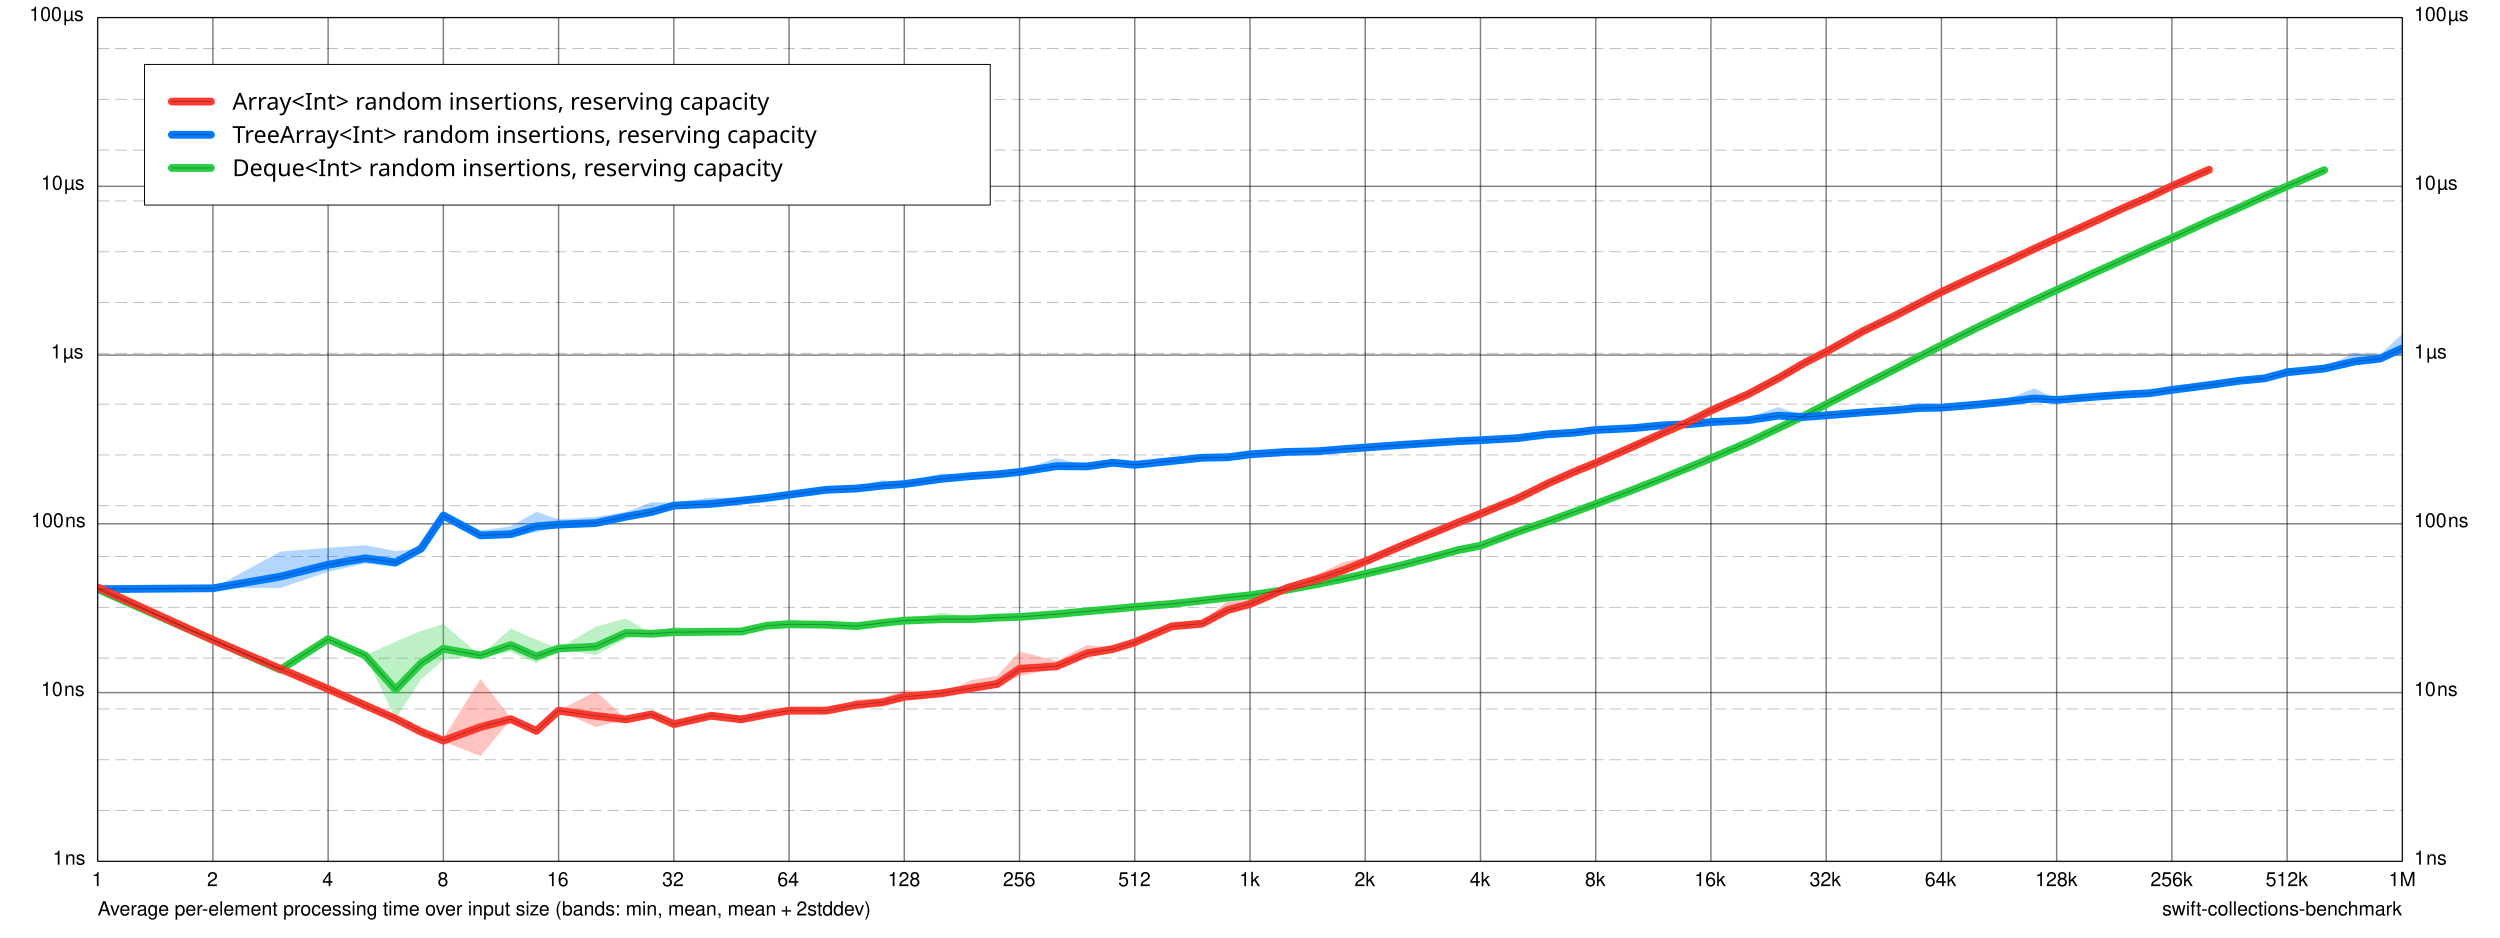
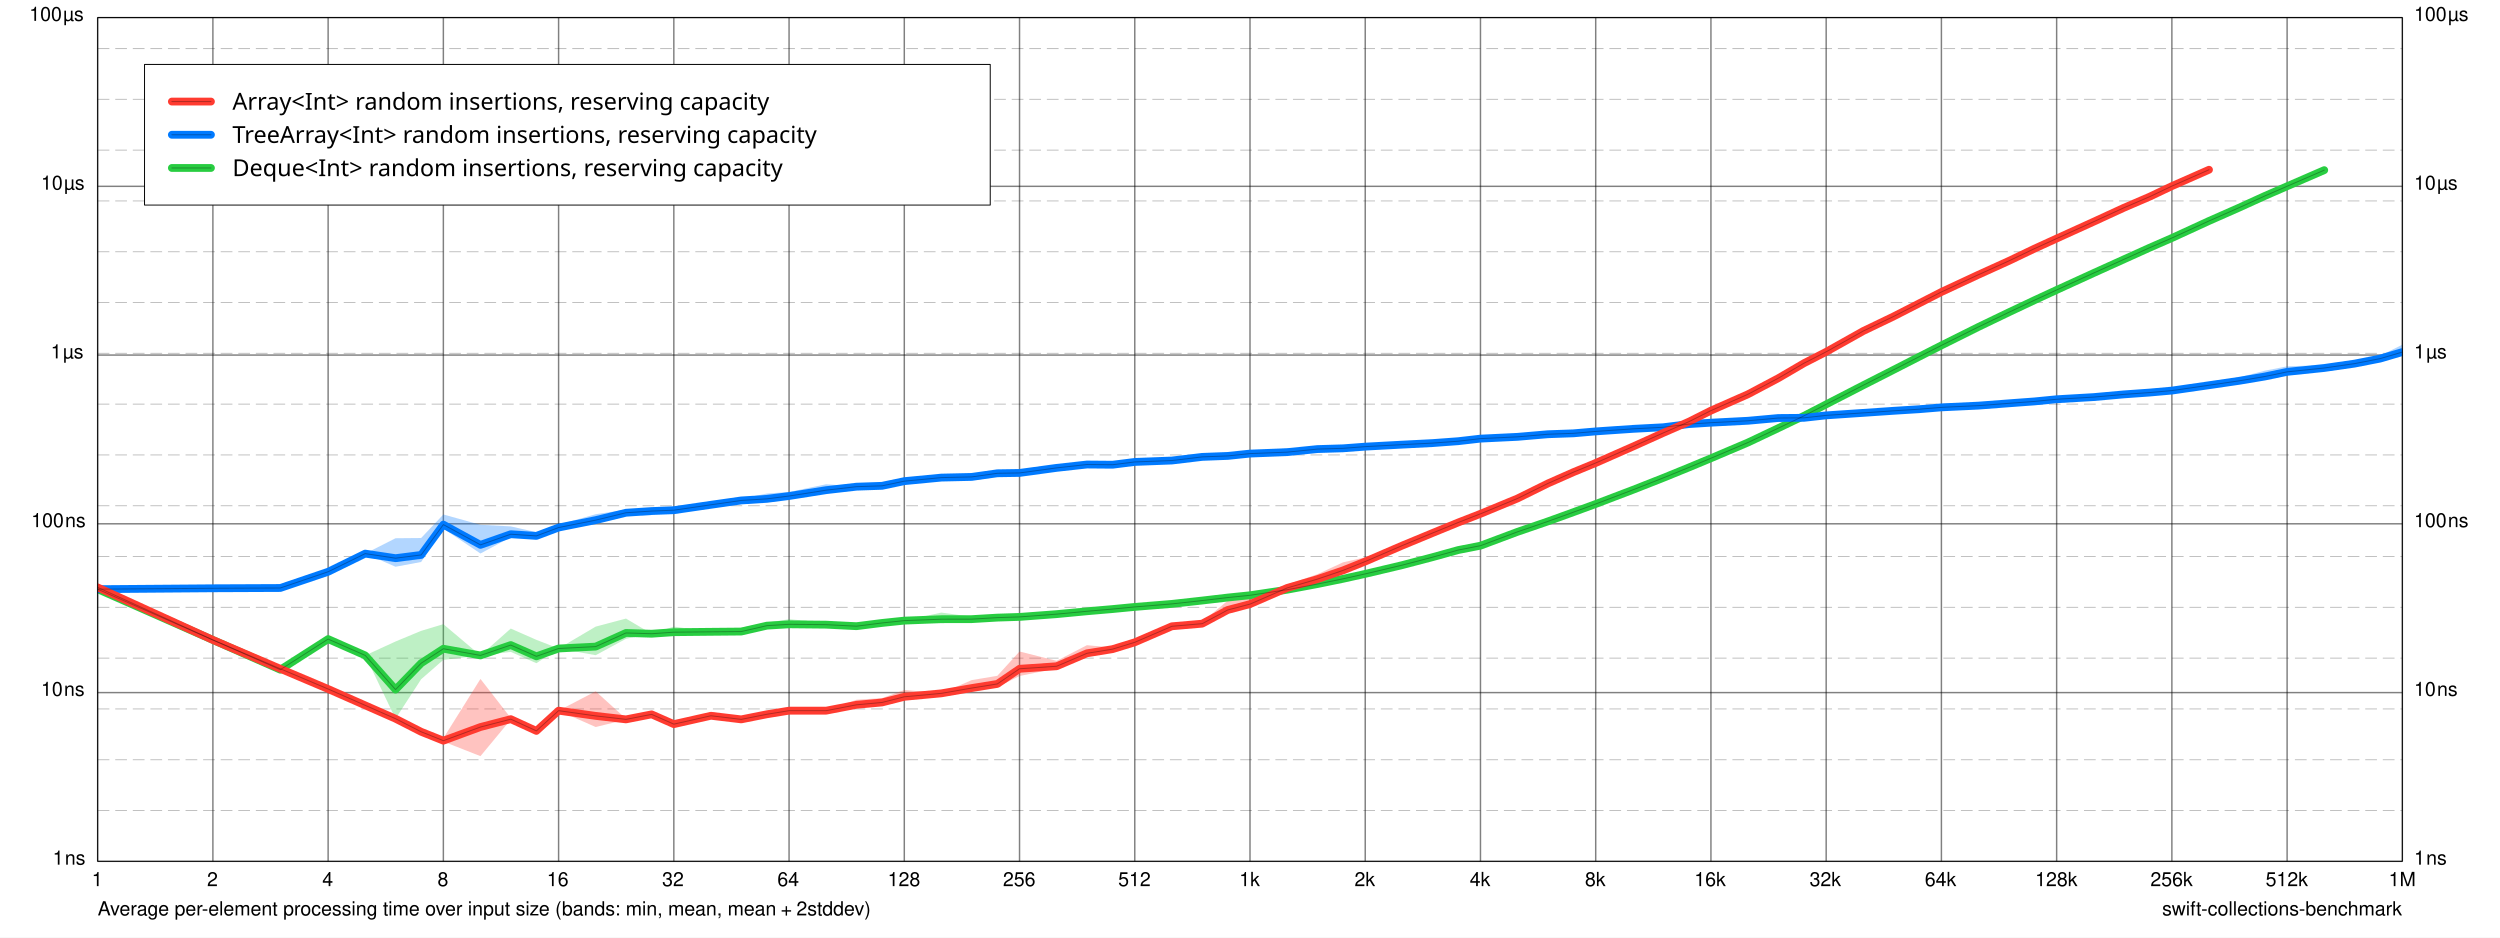
<svg xmlns="http://www.w3.org/2000/svg" xmlns:xlink="http://www.w3.org/1999/xlink" width="1280.0px" height="480.0px" viewBox="0.0 0.0 1280.0 480.0" version="1.1">
  <path d="M 0 0 L 0 480 L 1280 480 L 1280 0 z" fill="#FFFFFF" fill-opacity="1.0" stroke="none" />
  <text x="50" y="468.7" font-family="Helvetica" font-size="10" font-weight="normal" font-style="normal" fill="#000000" fill-opacity="1">Average per-element processing time over input size (bands: min, mean, mean + 2stddev)</text>
  <a xlink:href="https://github.com/apple/swift-collections-benchmark">
    <text x="1107" y="468.7" font-family="Helvetica" font-size="10" font-weight="normal" font-style="normal" fill="#000000" fill-opacity="1">swift-collections-benchmark</text>
  </a>
  <path d="M 50 9 L 50 441" fill="none" stroke-width="0.75" stroke="#000000" stroke-opacity="0.498" stroke-linecap="butt" stroke-linejoin="round" />
  <text x="47" y="453.7" font-family="Helvetica" font-size="10" font-weight="normal" font-style="normal" fill="#000000" fill-opacity="1">1</text>
  <path d="M 109 9 L 109 441" fill="none" stroke-width="0.75" stroke="#000000" stroke-opacity="0.498" stroke-linecap="butt" stroke-linejoin="round" />
  <text x="106" y="453.7" font-family="Helvetica" font-size="10" font-weight="normal" font-style="normal" fill="#000000" fill-opacity="1">2</text>
  <path d="M 168 9 L 168 441" fill="none" stroke-width="0.75" stroke="#000000" stroke-opacity="0.498" stroke-linecap="butt" stroke-linejoin="round" />
  <text x="165" y="453.7" font-family="Helvetica" font-size="10" font-weight="normal" font-style="normal" fill="#000000" fill-opacity="1">4</text>
  <path d="M 227 9 L 227 441" fill="none" stroke-width="0.75" stroke="#000000" stroke-opacity="0.498" stroke-linecap="butt" stroke-linejoin="round" />
  <text x="224" y="453.7" font-family="Helvetica" font-size="10" font-weight="normal" font-style="normal" fill="#000000" fill-opacity="1">8</text>
  <path d="M 286 9 L 286 441" fill="none" stroke-width="0.75" stroke="#000000" stroke-opacity="0.498" stroke-linecap="butt" stroke-linejoin="round" />
  <text x="280" y="453.7" font-family="Helvetica" font-size="10" font-weight="normal" font-style="normal" fill="#000000" fill-opacity="1">16</text>
  <path d="M 345 9 L 345 441" fill="none" stroke-width="0.75" stroke="#000000" stroke-opacity="0.498" stroke-linecap="butt" stroke-linejoin="round" />
  <text x="339" y="453.7" font-family="Helvetica" font-size="10" font-weight="normal" font-style="normal" fill="#000000" fill-opacity="1">32</text>
  <path d="M 404 9 L 404 441" fill="none" stroke-width="0.75" stroke="#000000" stroke-opacity="0.498" stroke-linecap="butt" stroke-linejoin="round" />
  <text x="398" y="453.7" font-family="Helvetica" font-size="10" font-weight="normal" font-style="normal" fill="#000000" fill-opacity="1">64</text>
  <path d="M 463 9 L 463 441" fill="none" stroke-width="0.75" stroke="#000000" stroke-opacity="0.498" stroke-linecap="butt" stroke-linejoin="round" />
  <text x="454.5" y="453.7" font-family="Helvetica" font-size="10" font-weight="normal" font-style="normal" fill="#000000" fill-opacity="1">128</text>
  <path d="M 522 9 L 522 441" fill="none" stroke-width="0.75" stroke="#000000" stroke-opacity="0.498" stroke-linecap="butt" stroke-linejoin="round" />
  <text x="513.5" y="453.7" font-family="Helvetica" font-size="10" font-weight="normal" font-style="normal" fill="#000000" fill-opacity="1">256</text>
  <path d="M 581 9 L 581 441" fill="none" stroke-width="0.75" stroke="#000000" stroke-opacity="0.498" stroke-linecap="butt" stroke-linejoin="round" />
  <text x="572.5" y="453.7" font-family="Helvetica" font-size="10" font-weight="normal" font-style="normal" fill="#000000" fill-opacity="1">512</text>
  <path d="M 640 9 L 640 441" fill="none" stroke-width="0.75" stroke="#000000" stroke-opacity="0.498" stroke-linecap="butt" stroke-linejoin="round" />
  <text x="634.5" y="453.7" font-family="Helvetica" font-size="10" font-weight="normal" font-style="normal" fill="#000000" fill-opacity="1">1k</text>
  <path d="M 699 9 L 699 441" fill="none" stroke-width="0.75" stroke="#000000" stroke-opacity="0.498" stroke-linecap="butt" stroke-linejoin="round" />
  <text x="693.5" y="453.7" font-family="Helvetica" font-size="10" font-weight="normal" font-style="normal" fill="#000000" fill-opacity="1">2k</text>
  <path d="M 758 9 L 758 441" fill="none" stroke-width="0.75" stroke="#000000" stroke-opacity="0.498" stroke-linecap="butt" stroke-linejoin="round" />
  <text x="752.5" y="453.7" font-family="Helvetica" font-size="10" font-weight="normal" font-style="normal" fill="#000000" fill-opacity="1">4k</text>
  <path d="M 817 9 L 817 441" fill="none" stroke-width="0.75" stroke="#000000" stroke-opacity="0.498" stroke-linecap="butt" stroke-linejoin="round" />
  <text x="811.5" y="453.7" font-family="Helvetica" font-size="10" font-weight="normal" font-style="normal" fill="#000000" fill-opacity="1">8k</text>
  <path d="M 876 9 L 876 441" fill="none" stroke-width="0.75" stroke="#000000" stroke-opacity="0.498" stroke-linecap="butt" stroke-linejoin="round" />
  <text x="867.5" y="453.7" font-family="Helvetica" font-size="10" font-weight="normal" font-style="normal" fill="#000000" fill-opacity="1">16k</text>
  <path d="M 935 9 L 935 441" fill="none" stroke-width="0.75" stroke="#000000" stroke-opacity="0.498" stroke-linecap="butt" stroke-linejoin="round" />
  <text x="926.5" y="453.7" font-family="Helvetica" font-size="10" font-weight="normal" font-style="normal" fill="#000000" fill-opacity="1">32k</text>
  <path d="M 994 9 L 994 441" fill="none" stroke-width="0.75" stroke="#000000" stroke-opacity="0.498" stroke-linecap="butt" stroke-linejoin="round" />
  <text x="985.5" y="453.7" font-family="Helvetica" font-size="10" font-weight="normal" font-style="normal" fill="#000000" fill-opacity="1">64k</text>
  <path d="M 1053 9 L 1053 441" fill="none" stroke-width="0.75" stroke="#000000" stroke-opacity="0.498" stroke-linecap="butt" stroke-linejoin="round" />
  <text x="1042" y="453.7" font-family="Helvetica" font-size="10" font-weight="normal" font-style="normal" fill="#000000" fill-opacity="1">128k</text>
  <path d="M 1112 9 L 1112 441" fill="none" stroke-width="0.75" stroke="#000000" stroke-opacity="0.498" stroke-linecap="butt" stroke-linejoin="round" />
  <text x="1101" y="453.7" font-family="Helvetica" font-size="10" font-weight="normal" font-style="normal" fill="#000000" fill-opacity="1">256k</text>
  <path d="M 1171 9 L 1171 441" fill="none" stroke-width="0.75" stroke="#000000" stroke-opacity="0.498" stroke-linecap="butt" stroke-linejoin="round" />
  <text x="1160" y="453.7" font-family="Helvetica" font-size="10" font-weight="normal" font-style="normal" fill="#000000" fill-opacity="1">512k</text>
  <path d="M 1230 9 L 1230 441" fill="none" stroke-width="0.75" stroke="#000000" stroke-opacity="0.498" stroke-linecap="butt" stroke-linejoin="round" />
  <text x="1223" y="453.7" font-family="Helvetica" font-size="10" font-weight="normal" font-style="normal" fill="#000000" fill-opacity="1">1M</text>
  <path d="M 50 441 L 1230 441" fill="none" stroke-width="0.75" stroke="#000000" stroke-opacity="0.498" stroke-linecap="butt" stroke-linejoin="round" />
  <text x="27" y="442.7" font-family="Helvetica" font-size="10" font-weight="normal" font-style="normal" fill="#000000" fill-opacity="1">1 ns</text>
  <text x="1236" y="442.7" font-family="Helvetica" font-size="10" font-weight="normal" font-style="normal" fill="#000000" fill-opacity="1">1 ns</text>
  <path d="M 50 354.6 L 1230 354.6" fill="none" stroke-width="0.75" stroke="#000000" stroke-opacity="0.498" stroke-linecap="butt" stroke-linejoin="round" />
  <text x="21" y="356.3" font-family="Helvetica" font-size="10" font-weight="normal" font-style="normal" fill="#000000" fill-opacity="1">10 ns</text>
  <text x="1236" y="356.3" font-family="Helvetica" font-size="10" font-weight="normal" font-style="normal" fill="#000000" fill-opacity="1">10 ns</text>
  <path d="M 50 268.2 L 1230 268.2" fill="none" stroke-width="0.75" stroke="#000000" stroke-opacity="0.498" stroke-linecap="butt" stroke-linejoin="round" />
  <text x="16" y="269.9" font-family="Helvetica" font-size="10" font-weight="normal" font-style="normal" fill="#000000" fill-opacity="1">100 ns</text>
  <text x="1236" y="269.9" font-family="Helvetica" font-size="10" font-weight="normal" font-style="normal" fill="#000000" fill-opacity="1">100 ns</text>
  <path d="M 50 181.8 L 1230 181.8" fill="none" stroke-width="0.75" stroke="#000000" stroke-opacity="0.498" stroke-linecap="butt" stroke-linejoin="round" />
  <text x="26" y="183.5" font-family="Helvetica" font-size="10" font-weight="normal" font-style="normal" fill="#000000" fill-opacity="1">1 µs</text>
  <text x="1236" y="183.5" font-family="Helvetica" font-size="10" font-weight="normal" font-style="normal" fill="#000000" fill-opacity="1">1 µs</text>
  <path d="M 50 95.4 L 1230 95.4" fill="none" stroke-width="0.75" stroke="#000000" stroke-opacity="0.498" stroke-linecap="butt" stroke-linejoin="round" />
  <text x="21" y="97.1" font-family="Helvetica" font-size="10" font-weight="normal" font-style="normal" fill="#000000" fill-opacity="1">10 µs</text>
  <text x="1236" y="97.1" font-family="Helvetica" font-size="10" font-weight="normal" font-style="normal" fill="#000000" fill-opacity="1">10 µs</text>
  <path d="M 50 9 L 1230 9" fill="none" stroke-width="0.75" stroke="#000000" stroke-opacity="0.498" stroke-linecap="butt" stroke-linejoin="round" />
  <text x="15" y="10.7" font-family="Helvetica" font-size="10" font-weight="normal" font-style="normal" fill="#000000" fill-opacity="1">100 µs</text>
  <text x="1236" y="10.7" font-family="Helvetica" font-size="10" font-weight="normal" font-style="normal" fill="#000000" fill-opacity="1">100 µs</text>
  <path d="M 50 414.99 L 1230 414.99" fill="none" stroke-width="0.5" stroke="#000000" stroke-opacity="0.259" stroke-linecap="butt" stroke-linejoin="round" stroke-dasharray="6 3" stroke-dashoffset="0" />
  <path d="M 50 388.98 L 1230 388.98" fill="none" stroke-width="0.5" stroke="#000000" stroke-opacity="0.259" stroke-linecap="butt" stroke-linejoin="round" stroke-dasharray="6 3" stroke-dashoffset="0" />
  <path d="M 50 362.97 L 1230 362.97" fill="none" stroke-width="0.5" stroke="#000000" stroke-opacity="0.259" stroke-linecap="butt" stroke-linejoin="round" stroke-dasharray="6 3" stroke-dashoffset="0" />
  <path d="M 50 336.96 L 1230 336.96" fill="none" stroke-width="0.5" stroke="#000000" stroke-opacity="0.259" stroke-linecap="butt" stroke-linejoin="round" stroke-dasharray="6 3" stroke-dashoffset="0" />
  <path d="M 50 310.96 L 1230 310.96" fill="none" stroke-width="0.5" stroke="#000000" stroke-opacity="0.259" stroke-linecap="butt" stroke-linejoin="round" stroke-dasharray="6 3" stroke-dashoffset="0" />
  <path d="M 50 284.95 L 1230 284.95" fill="none" stroke-width="0.5" stroke="#000000" stroke-opacity="0.259" stroke-linecap="butt" stroke-linejoin="round" stroke-dasharray="6 3" stroke-dashoffset="0" />
  <path d="M 50 258.94 L 1230 258.94" fill="none" stroke-width="0.5" stroke="#000000" stroke-opacity="0.259" stroke-linecap="butt" stroke-linejoin="round" stroke-dasharray="6 3" stroke-dashoffset="0" />
  <path d="M 50 232.93 L 1230 232.93" fill="none" stroke-width="0.5" stroke="#000000" stroke-opacity="0.259" stroke-linecap="butt" stroke-linejoin="round" stroke-dasharray="6 3" stroke-dashoffset="0" />
  <path d="M 50 206.92 L 1230 206.92" fill="none" stroke-width="0.5" stroke="#000000" stroke-opacity="0.259" stroke-linecap="butt" stroke-linejoin="round" stroke-dasharray="6 3" stroke-dashoffset="0" />
  <path d="M 50 180.91 L 1230 180.91" fill="none" stroke-width="0.5" stroke="#000000" stroke-opacity="0.259" stroke-linecap="butt" stroke-linejoin="round" stroke-dasharray="6 3" stroke-dashoffset="0" />
  <path d="M 50 154.9 L 1230 154.9" fill="none" stroke-width="0.5" stroke="#000000" stroke-opacity="0.259" stroke-linecap="butt" stroke-linejoin="round" stroke-dasharray="6 3" stroke-dashoffset="0" />
  <path d="M 50 128.89 L 1230 128.89" fill="none" stroke-width="0.5" stroke="#000000" stroke-opacity="0.259" stroke-linecap="butt" stroke-linejoin="round" stroke-dasharray="6 3" stroke-dashoffset="0" />
  <path d="M 50 102.88 L 1230 102.88" fill="none" stroke-width="0.5" stroke="#000000" stroke-opacity="0.259" stroke-linecap="butt" stroke-linejoin="round" stroke-dasharray="6 3" stroke-dashoffset="0" />
  <path d="M 50 76.874 L 1230 76.874" fill="none" stroke-width="0.5" stroke="#000000" stroke-opacity="0.259" stroke-linecap="butt" stroke-linejoin="round" stroke-dasharray="6 3" stroke-dashoffset="0" />
  <path d="M 50 50.865 L 1230 50.865" fill="none" stroke-width="0.5" stroke="#000000" stroke-opacity="0.259" stroke-linecap="butt" stroke-linejoin="round" stroke-dasharray="6 3" stroke-dashoffset="0" />
  <path d="M 50 24.856 L 1230 24.856" fill="none" stroke-width="0.5" stroke="#000000" stroke-opacity="0.259" stroke-linecap="butt" stroke-linejoin="round" stroke-dasharray="6 3" stroke-dashoffset="0" />
  <path d="M 74 33 L 74 105 L 507 105 L 507 33 z" fill="#FFFFFF" fill-opacity="1.0" stroke="none" />
  <clipPath id="clip-0">
    <path d="M 50 9 L 50 441 L 1230 441 L 1230 9 z" />
  </clipPath>
  <g clip-path="url(#clip-0)">
    <path d="M 50 301.66L 109 327.66L 143.51 342.88L 168 327.21L 186.99 335.58L 202.51 328.44L 215.63 323L 227 319.57L 245.99 335.58L 261.51 321.82L 274.63 327.6L 286 332.03L 304.99 320.83L 320.51 316.71L 333.63 324.47L 345 320.81L 363.99 323.43L 379.51 321.38L 392.63 318.81L 404 317.05L 422.99 318.74L 438.51 318.78L 451.63 318.19L 463 317.75L 481.99 313.64L 497.51 315.75L 510.63 314.48L 522 315.56L 540.99 313.5L 556.51 312.4L 569.63 311.22L 581 309.81L 599.99 307.99L 615.51 306.35L 628.63 305.87L 640 304.56L 658.99 301.77L 674.51 298.81L 687.63 296.14L 699 293.05L 717.99 288.51L 733.51 283.56L 746.63 280.2L 758 278.36L 776.99 272.21L 792.51 266.67L 805.63 261.19L 817 257.35L 835.99 250.51L 851.51 244.12L 864.63 239.33L 876 234.23L 894.99 226.09L 910.51 218.32L 923.63 212.49L 935 206.17L 953.99 197.09L 969.51 189.14L 982.63 182.3L 994 176.64L 1013 167.05L 1028.5 159.81L 1041.6 153.54L 1053 148.24L 1072 139.6L 1087.5 132.71L 1100.6 126.64L 1112 121.76L 1131 112.68L 1146.5 105.99L 1159.6 99.561L 1171 94.865L 1190 87.118L 1190 87.118L 1171 95.538L 1159.6 100.6L 1146.5 106.4L 1131 113.28L 1112 121.89L 1100.6 126.91L 1087.5 132.78L 1072 139.83L 1053 148.53L 1041.6 153.8L 1028.5 159.95L 1013 167.48L 994 176.91L 982.63 182.76L 969.51 189.42L 953.99 197.3L 935 207.32L 923.63 213.06L 910.51 219.51L 894.99 226.71L 876 234.76L 864.63 239.37L 851.51 244.93L 835.99 250.93L 817 258.29L 805.63 262.6L 792.51 267.06L 776.99 272.32L 758 279.76L 746.63 282.14L 733.51 285.88L 717.99 289.63L 699 294.11L 687.63 296.43L 674.51 299.12L 658.99 302L 640 304.87L 628.63 305.97L 615.51 307.89L 599.99 309.64L 581 311.07L 569.63 312.07L 556.51 313.17L 540.99 314.77L 522 315.97L 510.63 316.86L 497.51 317.45L 481.99 318.31L 463 317.77L 451.63 319.23L 438.51 321.28L 422.99 320.22L 404 320.6L 392.63 320.89L 379.51 324.07L 363.99 323.51L 345 324.75L 333.63 324.47L 320.51 327.06L 304.99 335.47L 286 332.03L 274.63 339.56L 261.51 333.78L 245.99 335.58L 227 337.85L 215.63 347.76L 202.51 367.98L 186.99 335.58L 168 327.21L 143.51 342.88L 109 327.66L 50 301.66" fill="#28CD41" fill-opacity="0.302" stroke="none" />
-     <path d="M 50 301.66L 109 301.2L 143.51 282.42L 168 280.47L 186.99 279.16L 202.51 282.18L 215.63 280.83L 227 261.61L 245.99 271.6L 261.51 269.45L 274.63 262.08L 286 265.91L 304.99 264.67L 320.51 262.09L 333.63 257.09L 345 257.29L 363.99 254.78L 379.51 255.02L 392.63 254.09L 404 251.71L 422.99 249.24L 438.51 249.56L 451.63 245.83L 463 247.14L 481.99 242.35L 497.51 243.63L 510.63 242.5L 522 240.77L 540.99 234.53L 556.51 238.3L 569.63 236.75L 581 237.5L 599.99 235.63L 615.51 233.63L 628.63 233.4L 640 232.09L 658.99 229.64L 674.51 229.21L 687.63 229.71L 699 228.15L 717.99 227.5L 733.51 226.38L 746.63 224.31L 758 224.71L 776.99 224.04L 792.51 221.45L 805.63 221.1L 817 219.46L 835.99 218.51L 851.51 216.21L 864.63 216.9L 876 215.81L 894.99 213.72L 910.51 208.45L 923.63 212.92L 935 212.24L 953.99 210.54L 969.51 209.13L 982.63 206.12L 994 206.98L 1013 205.27L 1028.5 203.93L 1041.6 198.79L 1053 204.36L 1072 202.64L 1087.5 201.83L 1100.6 200.31L 1112 198.98L 1131 197.04L 1146.5 193.74L 1159.6 193.46L 1171 188.35L 1190 188.1L 1205.5 180.65L 1218.6 181.47L 1230 170.93L 1230 181.29L 1218.6 184.4L 1205.5 186.8L 1190 188.93L 1171 191.41L 1159.6 193.79L 1146.5 195.39L 1131 197.21L 1112 199.87L 1100.6 201.69L 1087.5 202.07L 1072 203.39L 1053 204.93L 1041.6 206.06L 1028.5 206.16L 1013 207.78L 994 209.34L 982.63 209.95L 969.51 210.41L 953.99 211.33L 935 212.81L 923.63 213.69L 910.51 214.49L 894.99 215.66L 876 216.21L 864.63 217.28L 851.51 218.32L 835.99 219.47L 817 220.4L 805.63 221.72L 792.51 222.66L 776.99 224.43L 758 225.61L 746.63 226.46L 733.51 226.87L 717.99 227.86L 699 229.53L 687.63 230.05L 674.51 231.72L 658.99 232.02L 640 232.81L 628.63 234.39L 615.51 234.63L 599.99 236.17L 581 238.18L 569.63 237.01L 556.51 238.98L 540.99 240.24L 522 241.97L 510.63 242.97L 497.51 243.8L 481.99 246.21L 463 248.09L 451.63 249.71L 438.51 250.33L 422.99 251.33L 404 253.88L 392.63 255.21L 379.51 256.82L 363.99 259.21L 345 259.44L 333.63 264.08L 320.51 265.44L 304.99 269L 286 269.59L 274.63 272.45L 261.51 275.04L 245.99 275.06L 227 264.84L 215.63 280.83L 202.51 290.29L 186.99 288.51L 168 292.74L 143.51 301.05L 109 301.2L 50 301.66" fill="#007AFF" fill-opacity="0.302" stroke="none" />
+     <path d="M 50 301.66L 109 301.2L 143.51 301.05L 168 292.74L 186.99 283.45L 202.51 275.58L 215.63 275.46L 227 263.41L 245.99 268.7L 261.51 269.51L 274.63 272.5L 286 268.66L 304.99 263.28L 320.51 260.96L 333.63 261.66L 345 260.66L 363.99 257.19L 379.51 255.23L 392.63 252.7L 404 251.89L 422.99 247.94L 438.51 249.04L 451.63 246.79L 463 245.96L 481.99 243.3L 497.51 244.06L 510.63 241.97L 522 242.1L 540.99 239.36L 556.51 236.3L 569.63 237.61L 581 235.96L 599.99 234.97L 615.51 233.78L 628.63 232.73L 640 231.53L 658.99 229.57L 674.51 229.59L 687.63 228.65L 699 228.22L 717.99 227.39L 733.51 225.91L 746.63 225.14L 758 223.98L 776.99 223.05L 792.51 222.12L 805.63 220.48L 817 220.46L 835.99 219.44L 851.51 218.29L 864.63 217.09L 876 216.08L 894.99 215L 910.51 213.12L 923.63 213.05L 935 212.59L 953.99 211.18L 969.51 210.18L 982.63 209.4L 994 208.43L 1013 207.01L 1028.5 206.27L 1041.6 204.39L 1053 204.07L 1072 203.09L 1087.5 201.08L 1100.6 200.42L 1112 199.68L 1131 195.55L 1146.5 193.21L 1159.6 189.78L 1171 187.56L 1190 186.92L 1205.5 185.23L 1218.6 182.14L 1230 176.48L 1230 181.69L 1218.6 184.14L 1205.5 186.52L 1190 188.94L 1171 191.44L 1159.6 193.89L 1146.5 195.62L 1131 197.85L 1112 200.08L 1100.6 201.19L 1087.5 202.22L 1072 203.39L 1053 204.54L 1041.6 205.94L 1028.5 206.59L 1013 207.92L 994 208.61L 982.63 209.55L 969.51 210.39L 953.99 211.46L 935 212.69L 923.63 214.24L 910.51 214.36L 894.99 215.59L 876 216.54L 864.63 217.15L 851.51 218.93L 835.99 219.63L 817 221.02L 805.63 222.36L 792.51 222.41L 776.99 223.88L 758 224.8L 746.63 226.16L 733.51 227.2L 717.99 227.74L 699 228.84L 687.63 229.85L 674.51 230.05L 658.99 232.21L 640 232.49L 628.63 233.68L 615.51 233.98L 599.99 236.08L 581 236.71L 569.63 238.06L 556.51 238.38L 540.99 239.62L 522 242.15L 510.63 242.44L 497.51 244.22L 481.99 244.98L 463 246.48L 451.63 249.45L 438.51 249.23L 422.99 252.09L 404 254.72L 392.63 256.41L 379.51 256.58L 363.99 258.9L 345 261.42L 333.63 261.66L 320.51 263.09L 304.99 267.44L 286 270.62L 274.63 275.06L 261.51 275.04L 245.99 283.4L 227 270.62L 215.63 287.73L 202.51 290.18L 186.99 283.45L 168 292.74L 143.51 301.05L 109 301.2L 50 301.66" fill="#007AFF" fill-opacity="0.302" stroke="none" />
    <path d="M 50 300.75L 109 327.66L 143.51 341.17L 168 352.77L 186.99 361.14L 202.51 367.98L 215.63 374.67L 227 377.97L 245.99 347.61L 261.51 367.58L 274.63 374.22L 286 363.86L 304.99 353.95L 320.51 368L 333.63 365.75L 345 370.76L 363.99 366.29L 379.51 368.32L 392.63 365.58L 404 363.86L 422.99 363.86L 438.51 358.27L 451.63 357.44L 463 353.28L 481.99 354.96L 497.51 348.21L 510.63 346.02L 522 333.56L 540.99 338.34L 556.51 330.34L 569.63 331.55L 581 327.58L 599.99 319.15L 615.51 318.43L 628.63 307.5L 640 306.08L 658.99 299.3L 674.51 294L 687.63 287.92L 699 285.33L 717.99 278.97L 733.51 271.83L 746.63 267.14L 758 262.73L 776.99 254.29L 792.51 247.05L 805.63 241.66L 817 237L 835.99 227.57L 851.51 221.32L 864.63 215.38L 876 208.36L 894.99 201.57L 910.51 193.26L 923.63 185.3L 935 180.09L 953.99 168.41L 969.51 161.75L 982.63 154.82L 994 148.94L 1013 140.43L 1028.5 133.27L 1041.6 126.87L 1053 121.91L 1072 113.48L 1087.5 105.99L 1100.6 100.34L 1112 94.422L 1131 86.914L 1131 86.914L 1112 95.601L 1100.6 100.84L 1087.5 106.48L 1072 113.49L 1053 122.2L 1041.6 127.49L 1028.5 133.72L 1013 140.7L 994 149.68L 982.63 155.48L 969.51 162.12L 953.99 169.87L 935 180.15L 923.63 186.2L 910.51 193.76L 894.99 201.93L 876 210.91L 864.63 216.15L 851.51 221.81L 835.99 229.06L 817 237.06L 805.63 241.75L 792.51 247.71L 776.99 255.52L 758 263.19L 746.63 267.63L 733.51 273.26L 717.99 279.43L 699 288.28L 687.63 293.61L 674.51 297.44L 658.99 301.67L 640 310.5L 628.63 314.15L 615.51 319.64L 599.99 321.21L 581 329.32L 569.63 332.65L 556.51 336.07L 540.99 342.15L 522 346.13L 510.63 351.75L 497.51 353.85L 481.99 355L 463 358.07L 451.63 360.46L 438.51 361.82L 422.99 363.86L 404 363.86L 392.63 365.75L 379.51 368.32L 363.99 366.54L 345 370.76L 333.63 365.75L 320.51 368.43L 304.99 372.24L 286 363.86L 274.63 374.22L 261.51 368.43L 245.99 387.15L 227 379.68L 215.63 374.67L 202.51 367.98L 186.99 361.14L 168 352.77L 143.51 342.88L 109 327.66L 50 300.75" fill="#FF3B30" fill-opacity="0.302" stroke="none" />
    <path d="M 50 301.66L 109 327.66L 143.51 342.88L 168 327.21L 186.99 335.58L 202.51 353.07L 215.63 339.56L 227 332.16L 245.99 335.58L 261.51 330.27L 274.63 336.05L 286 332.03L 304.99 331.06L 320.51 324.07L 333.63 324.47L 345 323.68L 363.99 323.49L 379.51 323.35L 392.63 320.34L 404 319.64L 422.99 319.83L 438.51 320.61L 451.63 318.95L 463 317.76L 481.99 317.03L 497.51 317L 510.63 316.22L 522 315.86L 540.99 314.44L 556.51 312.97L 569.63 311.84L 581 310.74L 599.99 309.2L 615.51 307.48L 628.63 305.94L 640 304.78L 658.99 301.94L 674.51 299.04L 687.63 296.35L 699 293.83L 717.99 289.33L 733.51 285.26L 746.63 281.62L 758 279.39L 776.99 272.29L 792.51 266.96L 805.63 262.22L 817 258.04L 835.99 250.82L 851.51 244.71L 864.63 239.36L 876 234.62L 894.99 226.55L 910.51 219.2L 923.63 212.91L 935 207.02L 953.99 197.25L 969.51 189.35L 982.63 182.64L 994 176.84L 1013 167.37L 1028.5 159.91L 1041.6 153.73L 1053 148.46L 1072 139.77L 1087.5 132.76L 1100.6 126.84L 1112 121.86L 1131 113.13L 1146.5 106.29L 1159.6 100.32L 1171 95.361L 1190 87.118" fill="none" stroke-width="4" stroke="#28CD41" stroke-opacity="1" stroke-linecap="round" stroke-linejoin="round" />
-     <path d="M 50 301.66L 109 301.2L 143.51 295.22L 168 289.13L 186.99 285.84L 202.51 288L 215.63 280.83L 227 263.97L 245.99 274.12L 261.51 273.5L 274.63 269.45L 286 268.59L 304.99 267.82L 320.51 264.54L 333.63 262.13L 345 258.87L 363.99 258L 379.51 256.34L 392.63 254.92L 404 253.3L 422.99 250.77L 438.51 250.12L 451.63 248.66L 463 247.84L 481.99 245.16L 497.51 243.75L 510.63 242.85L 522 241.65L 540.99 238.66L 556.51 238.8L 569.63 236.94L 581 238L 599.99 236.03L 615.51 234.37L 628.63 234.13L 640 232.62L 658.99 231.38L 674.51 231.05L 687.63 229.96L 699 229.16L 717.99 227.76L 733.51 226.74L 746.63 225.89L 758 225.38L 776.99 224.33L 792.51 222.34L 805.63 221.56L 817 220.15L 835.99 219.22L 851.51 217.76L 864.63 217.18L 876 216.11L 894.99 215.14L 910.51 212.82L 923.63 213.49L 935 212.66L 953.99 211.12L 969.51 210.07L 982.63 208.91L 994 208.71L 1013 207.11L 1028.5 205.57L 1041.6 204.02L 1053 204.78L 1072 203.19L 1087.5 202L 1100.6 201.33L 1112 199.63L 1131 197.17L 1146.5 194.95L 1159.6 193.7L 1171 190.59L 1190 188.71L 1205.5 185.1L 1218.6 183.61L 1230 178.3" fill="none" stroke-width="4" stroke="#007AFF" stroke-opacity="1" stroke-linecap="round" stroke-linejoin="round" />
+     <path d="M 50 301.66L 109 301.2L 143.51 301.05L 168 292.74L 186.99 283.45L 202.51 285.79L 215.63 284.12L 227 268.6L 245.99 278.97L 261.51 273.52L 274.63 274.38L 286 270.1L 304.99 266.31L 320.51 262.52L 333.63 261.66L 345 261.22L 363.99 258.45L 379.51 256.23L 392.63 255.41L 404 253.96L 422.99 250.96L 438.51 249.18L 451.63 248.74L 463 246.35L 481.99 244.53L 497.51 244.18L 510.63 242.32L 522 242.14L 540.99 239.55L 556.51 237.83L 569.63 237.94L 581 236.51L 599.99 235.79L 615.51 233.93L 628.63 233.43L 640 232.24L 658.99 231.5L 674.51 229.93L 687.63 229.54L 699 228.68L 717.99 227.65L 733.51 226.86L 746.63 225.89L 758 224.58L 776.99 223.66L 792.51 222.33L 805.63 221.86L 817 220.88L 835.99 219.58L 851.51 218.76L 864.63 217.14L 876 216.42L 894.99 215.43L 910.51 214.03L 923.63 213.92L 935 212.67L 953.99 211.39L 969.51 210.33L 982.63 209.51L 994 208.57L 1013 207.68L 1028.5 206.5L 1041.6 205.53L 1053 204.42L 1072 203.31L 1087.5 201.92L 1100.6 200.99L 1112 199.98L 1131 197.24L 1146.5 194.97L 1159.6 192.77L 1171 190.39L 1190 188.41L 1205.5 186.18L 1218.6 183.61L 1230 180.26" fill="none" stroke-width="4" stroke="#007AFF" stroke-opacity="1" stroke-linecap="round" stroke-linejoin="round" />
    <path d="M 50 300.75L 109 327.66L 143.51 342.42L 168 352.77L 186.99 361.14L 202.51 367.98L 215.63 374.67L 227 379.23L 245.99 372.24L 261.51 368.21L 274.63 374.22L 286 363.86L 304.99 366.54L 320.51 368.32L 333.63 365.75L 345 370.76L 363.99 366.47L 379.51 368.32L 392.63 365.71L 404 363.86L 422.99 363.86L 438.51 360.86L 451.63 359.65L 463 356.76L 481.99 354.99L 497.51 352.29L 510.63 350.17L 522 342.42L 540.99 341.12L 556.51 334.49L 569.63 332.36L 581 328.86L 599.99 320.66L 615.51 319.32L 628.63 312.29L 640 309.3L 658.99 301.04L 674.51 296.51L 687.63 292.04L 699 287.49L 717.99 279.31L 733.51 272.88L 746.63 267.5L 758 263.07L 776.99 255.2L 792.51 247.53L 805.63 241.73L 817 237.04L 835.99 228.67L 851.51 221.68L 864.63 215.94L 876 210.23L 894.99 201.84L 910.51 193.63L 923.63 185.96L 935 180.13L 953.99 169.48L 969.51 162.02L 982.63 155.31L 994 149.49L 1013 140.63L 1028.5 133.6L 1041.6 127.33L 1053 122.12L 1072 113.49L 1087.5 106.35L 1100.6 100.71L 1112 95.289L 1131 86.914" fill="none" stroke-width="4" stroke="#FF3B30" stroke-opacity="1" stroke-linecap="round" stroke-linejoin="round" />
    <path d="M 50 301.66L 109 327.66L 143.51 342.88L 168 327.21L 186.99 335.58L 202.51 353.07L 215.63 339.56L 227 332.16L 245.99 335.58L 261.51 330.27L 274.63 336.05L 286 332.03L 304.99 331.06L 320.51 324.07L 333.63 324.47L 345 323.68L 363.99 323.49L 379.51 323.35L 392.63 320.34L 404 319.64L 422.99 319.83L 438.51 320.61L 451.63 318.95L 463 317.76L 481.99 317.03L 497.51 317L 510.63 316.22L 522 315.86L 540.99 314.44L 556.51 312.97L 569.63 311.84L 581 310.74L 599.99 309.2L 615.51 307.48L 628.63 305.94L 640 304.78L 658.99 301.94L 674.51 299.04L 687.63 296.35L 699 293.83L 717.99 289.33L 733.51 285.26L 746.63 281.62L 758 279.39L 776.99 272.29L 792.51 266.96L 805.63 262.22L 817 258.04L 835.99 250.82L 851.51 244.71L 864.63 239.36L 876 234.62L 894.99 226.55L 910.51 219.2L 923.63 212.91L 935 207.02L 953.99 197.25L 969.51 189.35L 982.63 182.64L 994 176.84L 1013 167.37L 1028.5 159.91L 1041.6 153.73L 1053 148.46L 1072 139.77L 1087.5 132.76L 1100.6 126.84L 1112 121.86L 1131 113.13L 1146.5 106.29L 1159.6 100.32L 1171 95.361L 1190 87.118" fill="none" stroke-width="0.5" stroke="#000000" stroke-opacity="0.302" stroke-linecap="round" stroke-linejoin="round" />
-     <path d="M 50 301.66L 109 301.2L 143.51 295.22L 168 289.13L 186.99 285.84L 202.51 288L 215.63 280.83L 227 263.97L 245.99 274.12L 261.51 273.5L 274.63 269.45L 286 268.59L 304.99 267.82L 320.51 264.54L 333.63 262.13L 345 258.87L 363.99 258L 379.51 256.34L 392.63 254.92L 404 253.3L 422.99 250.77L 438.51 250.12L 451.63 248.66L 463 247.84L 481.99 245.16L 497.51 243.75L 510.63 242.85L 522 241.65L 540.99 238.66L 556.51 238.8L 569.63 236.94L 581 238L 599.99 236.03L 615.51 234.37L 628.63 234.13L 640 232.62L 658.99 231.38L 674.51 231.05L 687.63 229.96L 699 229.16L 717.99 227.76L 733.51 226.74L 746.63 225.89L 758 225.38L 776.99 224.33L 792.51 222.34L 805.63 221.56L 817 220.15L 835.99 219.22L 851.51 217.76L 864.63 217.18L 876 216.11L 894.99 215.14L 910.51 212.82L 923.63 213.49L 935 212.66L 953.99 211.12L 969.51 210.07L 982.63 208.91L 994 208.71L 1013 207.11L 1028.5 205.57L 1041.6 204.02L 1053 204.78L 1072 203.19L 1087.5 202L 1100.6 201.33L 1112 199.63L 1131 197.17L 1146.5 194.95L 1159.6 193.7L 1171 190.59L 1190 188.71L 1205.5 185.1L 1218.6 183.61L 1230 178.3" fill="none" stroke-width="0.5" stroke="#000000" stroke-opacity="0.302" stroke-linecap="round" stroke-linejoin="round" />
+     <path d="M 50 301.66L 109 301.2L 143.51 301.05L 168 292.74L 186.99 283.45L 202.51 285.79L 215.63 284.12L 227 268.6L 245.99 278.97L 261.51 273.52L 274.63 274.38L 286 270.1L 304.99 266.31L 320.51 262.52L 333.63 261.66L 345 261.22L 363.99 258.45L 379.51 256.23L 392.63 255.41L 404 253.96L 422.99 250.96L 438.51 249.18L 451.63 248.74L 463 246.35L 481.99 244.53L 497.51 244.18L 510.63 242.32L 522 242.14L 540.99 239.55L 556.51 237.83L 569.63 237.94L 581 236.51L 599.99 235.79L 615.51 233.93L 628.63 233.43L 640 232.24L 658.99 231.5L 674.51 229.93L 687.63 229.54L 699 228.68L 717.99 227.65L 733.51 226.86L 746.63 225.89L 758 224.58L 776.99 223.66L 792.51 222.33L 805.63 221.86L 817 220.88L 835.99 219.58L 851.51 218.76L 864.63 217.14L 876 216.42L 894.99 215.43L 910.51 214.03L 923.63 213.92L 935 212.67L 953.99 211.39L 969.51 210.33L 982.63 209.51L 994 208.57L 1013 207.68L 1028.5 206.5L 1041.6 205.53L 1053 204.42L 1072 203.31L 1087.5 201.92L 1100.6 200.99L 1112 199.98L 1131 197.24L 1146.5 194.97L 1159.6 192.77L 1171 190.39L 1190 188.41L 1205.5 186.18L 1218.6 183.61L 1230 180.26" fill="none" stroke-width="0.5" stroke="#000000" stroke-opacity="0.302" stroke-linecap="round" stroke-linejoin="round" />
    <path d="M 50 300.75L 109 327.66L 143.51 342.42L 168 352.77L 186.99 361.14L 202.51 367.98L 215.63 374.67L 227 379.23L 245.99 372.24L 261.51 368.21L 274.63 374.22L 286 363.86L 304.99 366.54L 320.51 368.32L 333.63 365.75L 345 370.76L 363.99 366.47L 379.51 368.32L 392.63 365.71L 404 363.86L 422.99 363.86L 438.51 360.86L 451.63 359.65L 463 356.76L 481.99 354.99L 497.51 352.29L 510.63 350.17L 522 342.42L 540.99 341.12L 556.51 334.49L 569.63 332.36L 581 328.86L 599.99 320.66L 615.51 319.32L 628.63 312.29L 640 309.3L 658.99 301.04L 674.51 296.51L 687.63 292.04L 699 287.49L 717.99 279.31L 733.51 272.88L 746.63 267.5L 758 263.07L 776.99 255.2L 792.51 247.53L 805.63 241.73L 817 237.04L 835.99 228.67L 851.51 221.68L 864.63 215.94L 876 210.23L 894.99 201.84L 910.51 193.63L 923.63 185.96L 935 180.13L 953.99 169.48L 969.51 162.02L 982.63 155.31L 994 149.49L 1013 140.63L 1028.5 133.6L 1041.6 127.33L 1053 122.12L 1072 113.49L 1087.5 106.35L 1100.6 100.71L 1112 95.289L 1131 86.914" fill="none" stroke-width="0.5" stroke="#000000" stroke-opacity="0.302" stroke-linecap="round" stroke-linejoin="round" />
  </g>
  <path d="M 74 33 L 74 105 L 507 105 L 507 33 z" fill="#FFFFFF" fill-opacity="0.702" stroke-width="0.5" stroke="#000000" stroke-opacity="1" stroke-linecap="round" stroke-linejoin="round" />
  <path d="M 88 52 L 108 52" fill="none" stroke-width="4" stroke="#FF3B30" stroke-opacity="1" stroke-linecap="round" stroke-linejoin="round" />
  <path d="M 88 52 L 108 52" fill="none" stroke-width="0.5" stroke="#000000" stroke-opacity="0.302" stroke-linecap="round" stroke-linejoin="round" />
  <text x="119" y="56.17" font-family="Menlo" font-size="12" font-weight="normal" font-style="normal" fill="#000000" fill-opacity="1">Array&lt;Int&gt; random insertions, reserving capacity</text>
  <path d="M 88 69 L 108 69" fill="none" stroke-width="4" stroke="#007AFF" stroke-opacity="1" stroke-linecap="round" stroke-linejoin="round" />
  <path d="M 88 69 L 108 69" fill="none" stroke-width="0.5" stroke="#000000" stroke-opacity="0.302" stroke-linecap="round" stroke-linejoin="round" />
  <text x="119" y="73.17" font-family="Menlo" font-size="12" font-weight="normal" font-style="normal" fill="#000000" fill-opacity="1">TreeArray&lt;Int&gt; random insertions, reserving capacity</text>
  <path d="M 88 86 L 108 86" fill="none" stroke-width="4" stroke="#28CD41" stroke-opacity="1" stroke-linecap="round" stroke-linejoin="round" />
  <path d="M 88 86 L 108 86" fill="none" stroke-width="0.5" stroke="#000000" stroke-opacity="0.302" stroke-linecap="round" stroke-linejoin="round" />
  <text x="119" y="90.17" font-family="Menlo" font-size="12" font-weight="normal" font-style="normal" fill="#000000" fill-opacity="1">Deque&lt;Int&gt; random insertions, reserving capacity</text>
  <path d="M 50 9 L 50 441 L 1230 441 L 1230 9 z" fill="none" stroke-width="0.5" stroke="#000000" stroke-opacity="1" stroke-linecap="round" stroke-linejoin="round" />
</svg>
